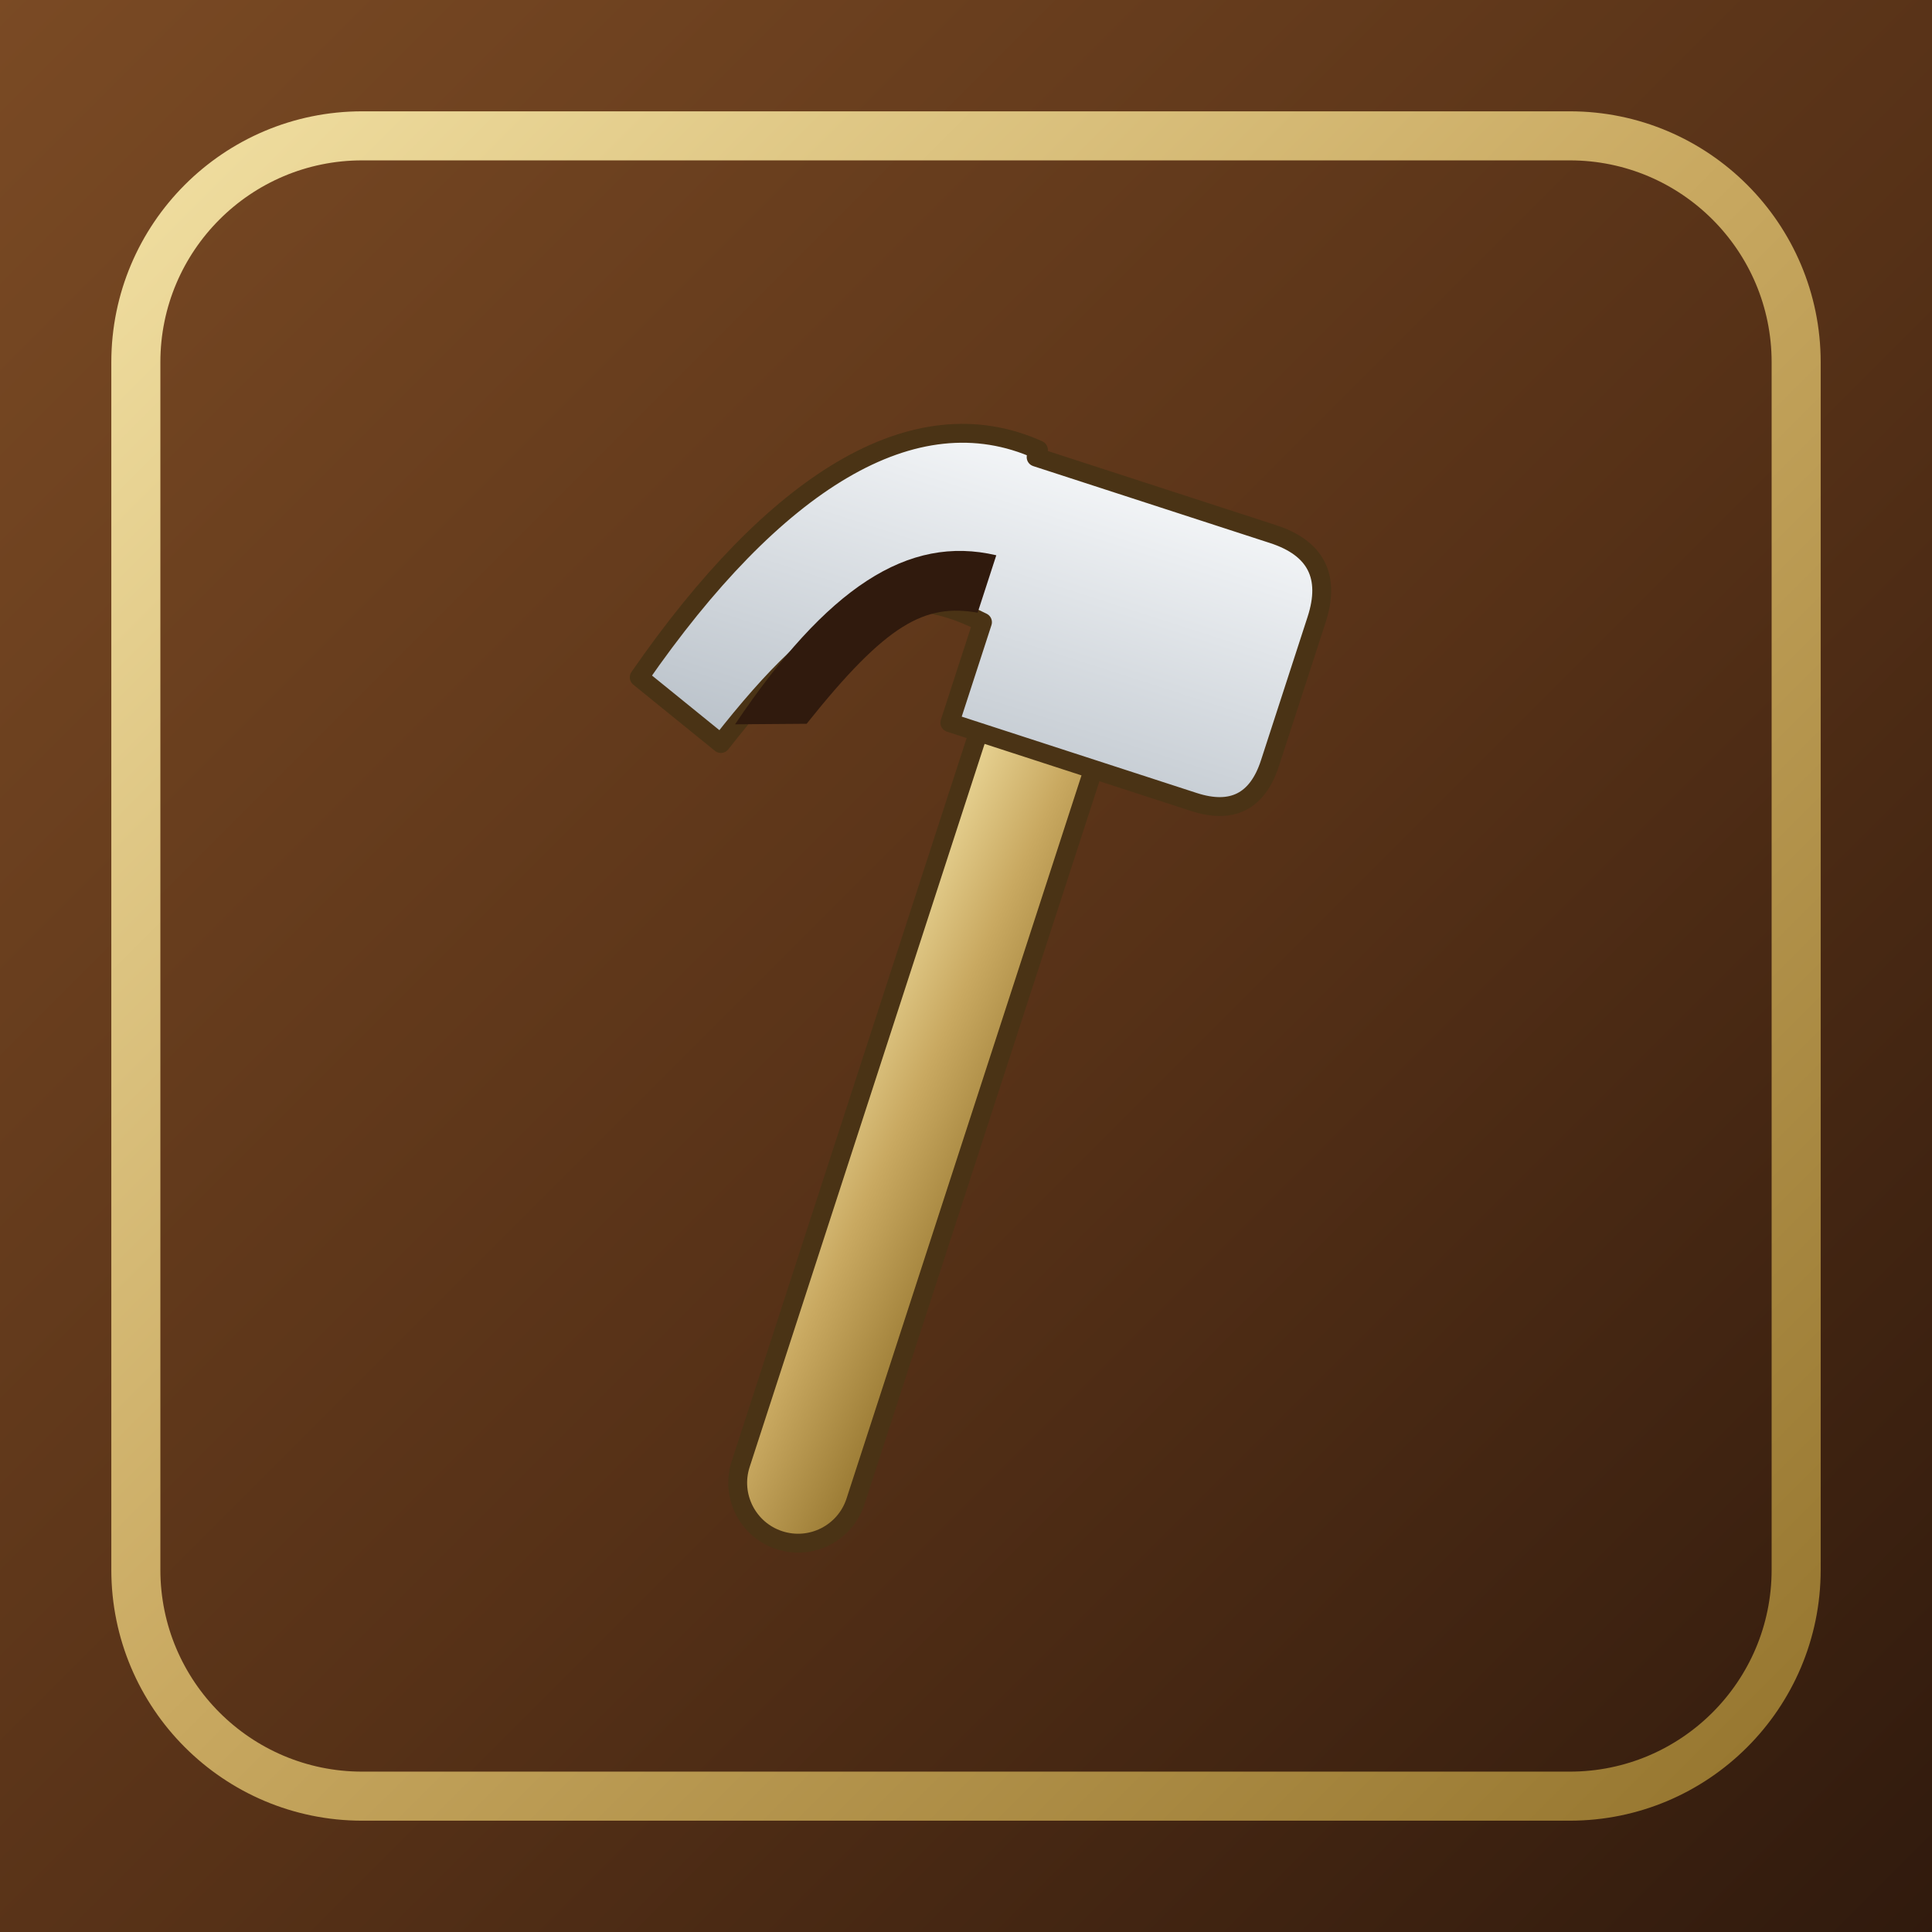
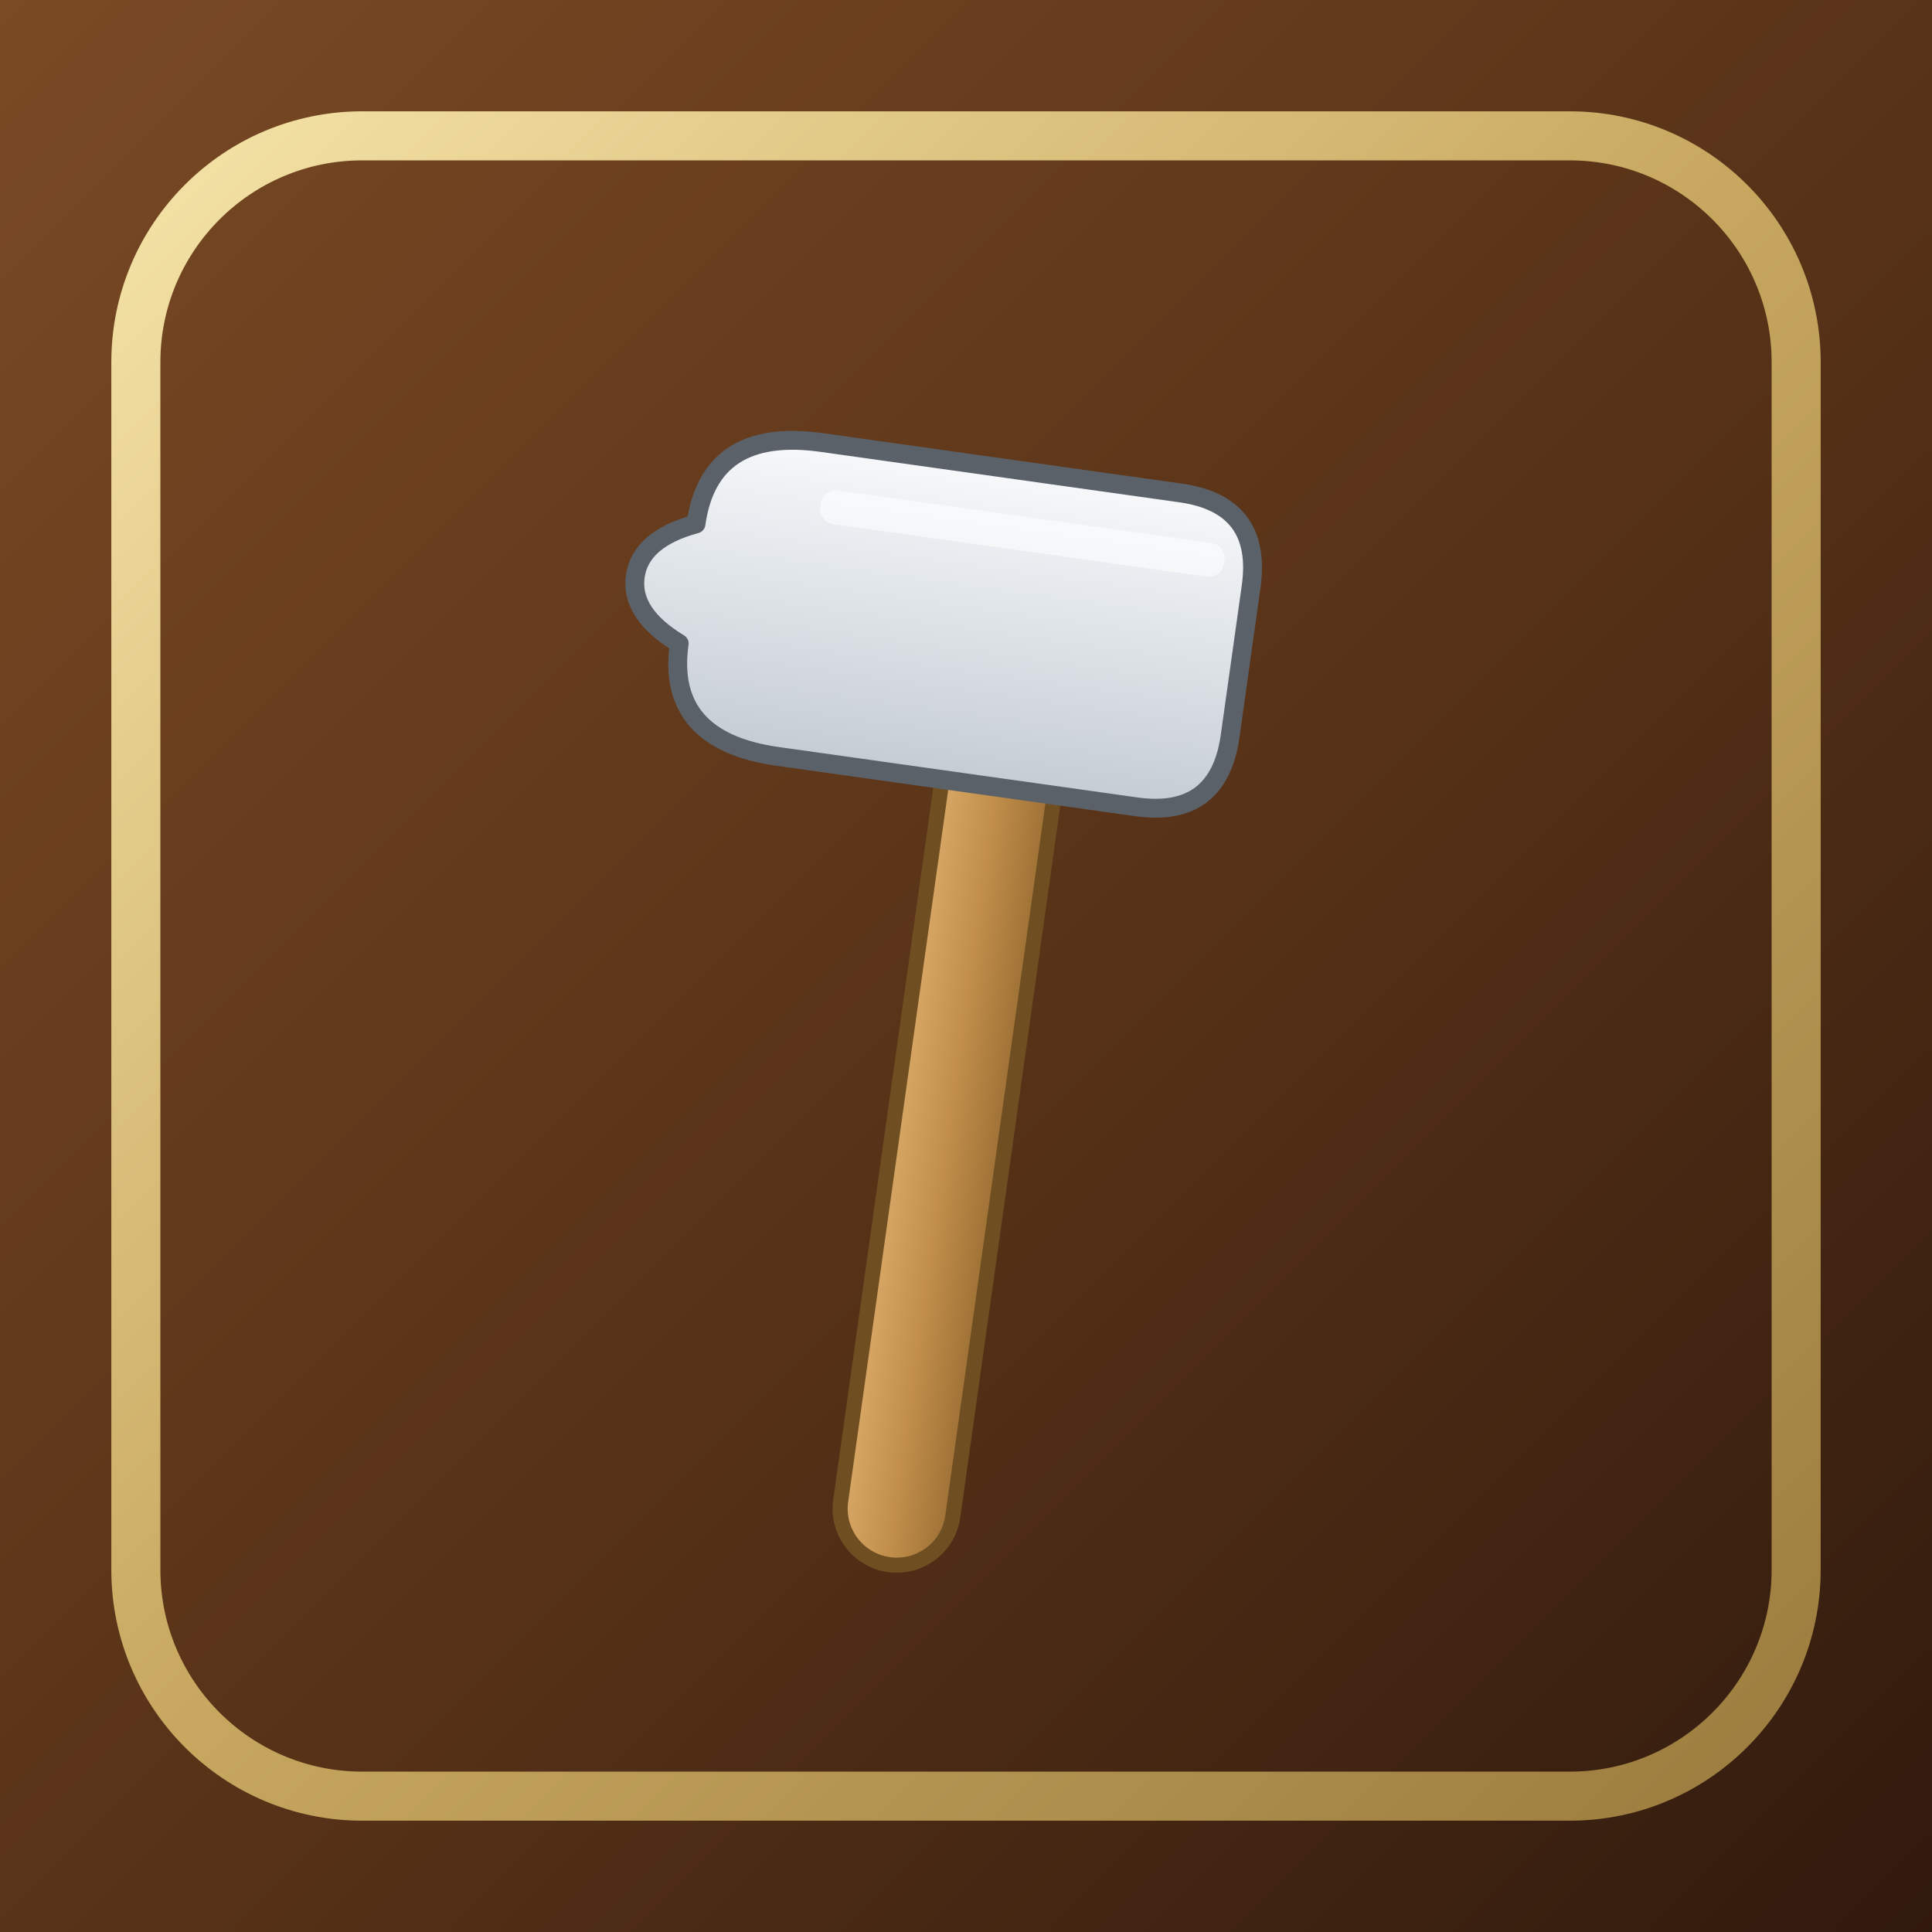
<svg xmlns="http://www.w3.org/2000/svg" viewBox="0 0 512 512">
  <defs>
    <linearGradient id="bg" x1="0" y1="0" x2="1" y2="1">
      <stop offset="0%" stop-color="#7a4a24" />
      <stop offset="55%" stop-color="#563117" />
      <stop offset="100%" stop-color="#301a0d" />
    </linearGradient>
    <linearGradient id="brass" x1="0" y1="0" x2="1" y2="1">
-       <stop offset="0%" stop-color="#f0dea0" />
+       <stop offset="0%" stop-color="#f4e2a6" />
      <stop offset="48%" stop-color="#c9a961" />
-       <stop offset="100%" stop-color="#96762f" />
+       <stop offset="100%" stop-color="#9c7d3f" />
    </linearGradient>
    <linearGradient id="steel" x1="0" y1="0" x2="0" y2="1">
-       <stop offset="0%" stop-color="#f4f6f8" />
-       <stop offset="100%" stop-color="#b9c1c9" />
+       <stop offset="0%" stop-color="#f7f9fb" />
+       <stop offset="100%" stop-color="#c4ccd3" />
+     </linearGradient>
+     <linearGradient id="wood" x1="0" y1="0" x2="1" y2="0">
+       <stop offset="0%" stop-color="#d9a866" />
+       <stop offset="50%" stop-color="#c08e4a" />
+       <stop offset="100%" stop-color="#9c6f34" />
    </linearGradient>
  </defs>
  <rect width="512" height="512" fill="url(#bg)" />
  <rect x="36" y="36" width="440" height="440" rx="60" fill="none" stroke="url(#brass)" stroke-width="13" />
-   <g transform="rotate(18 256 256)">
-     <rect x="240" y="150" width="32" height="266" rx="16" fill="url(#brass)" stroke="#4a3315" stroke-width="5" />
-     <path d="M232 120              C 196 116 168 150 150 210              L 176 220              C 192 176 206 164 232 168              L 232 196              L 300 196              Q 316 196 316 180              L 316 140              Q 316 122 298 122              L 232 122 Z" fill="url(#steel)" stroke="#4a3315" stroke-width="5" stroke-linejoin="round" />
-     <path d="M196 208 C 208 176 216 168 230 166 L 230 150 C 206 152 190 172 178 214 Z" fill="#301a0d" />
+   <g transform="rotate(8 256 262)">
+     <rect x="242" y="176" width="30" height="240" rx="15" fill="url(#wood)" stroke="#6f4f22" stroke-width="4" />
+     <path d="M168 150              q0 -26 30 -26              h96              q22 0 22 22              v40              q0 22 -22 22              h-96              q-30 0 -30 -26              q-14 -6 -14 -16              q0 -10 14 -16 Z" fill="url(#steel)" stroke="#5b6169" stroke-width="5" stroke-linejoin="round" />
+     <rect x="200" y="136" width="108" height="9" rx="4" fill="#ffffff" opacity="0.55" />
  </g>
</svg>
